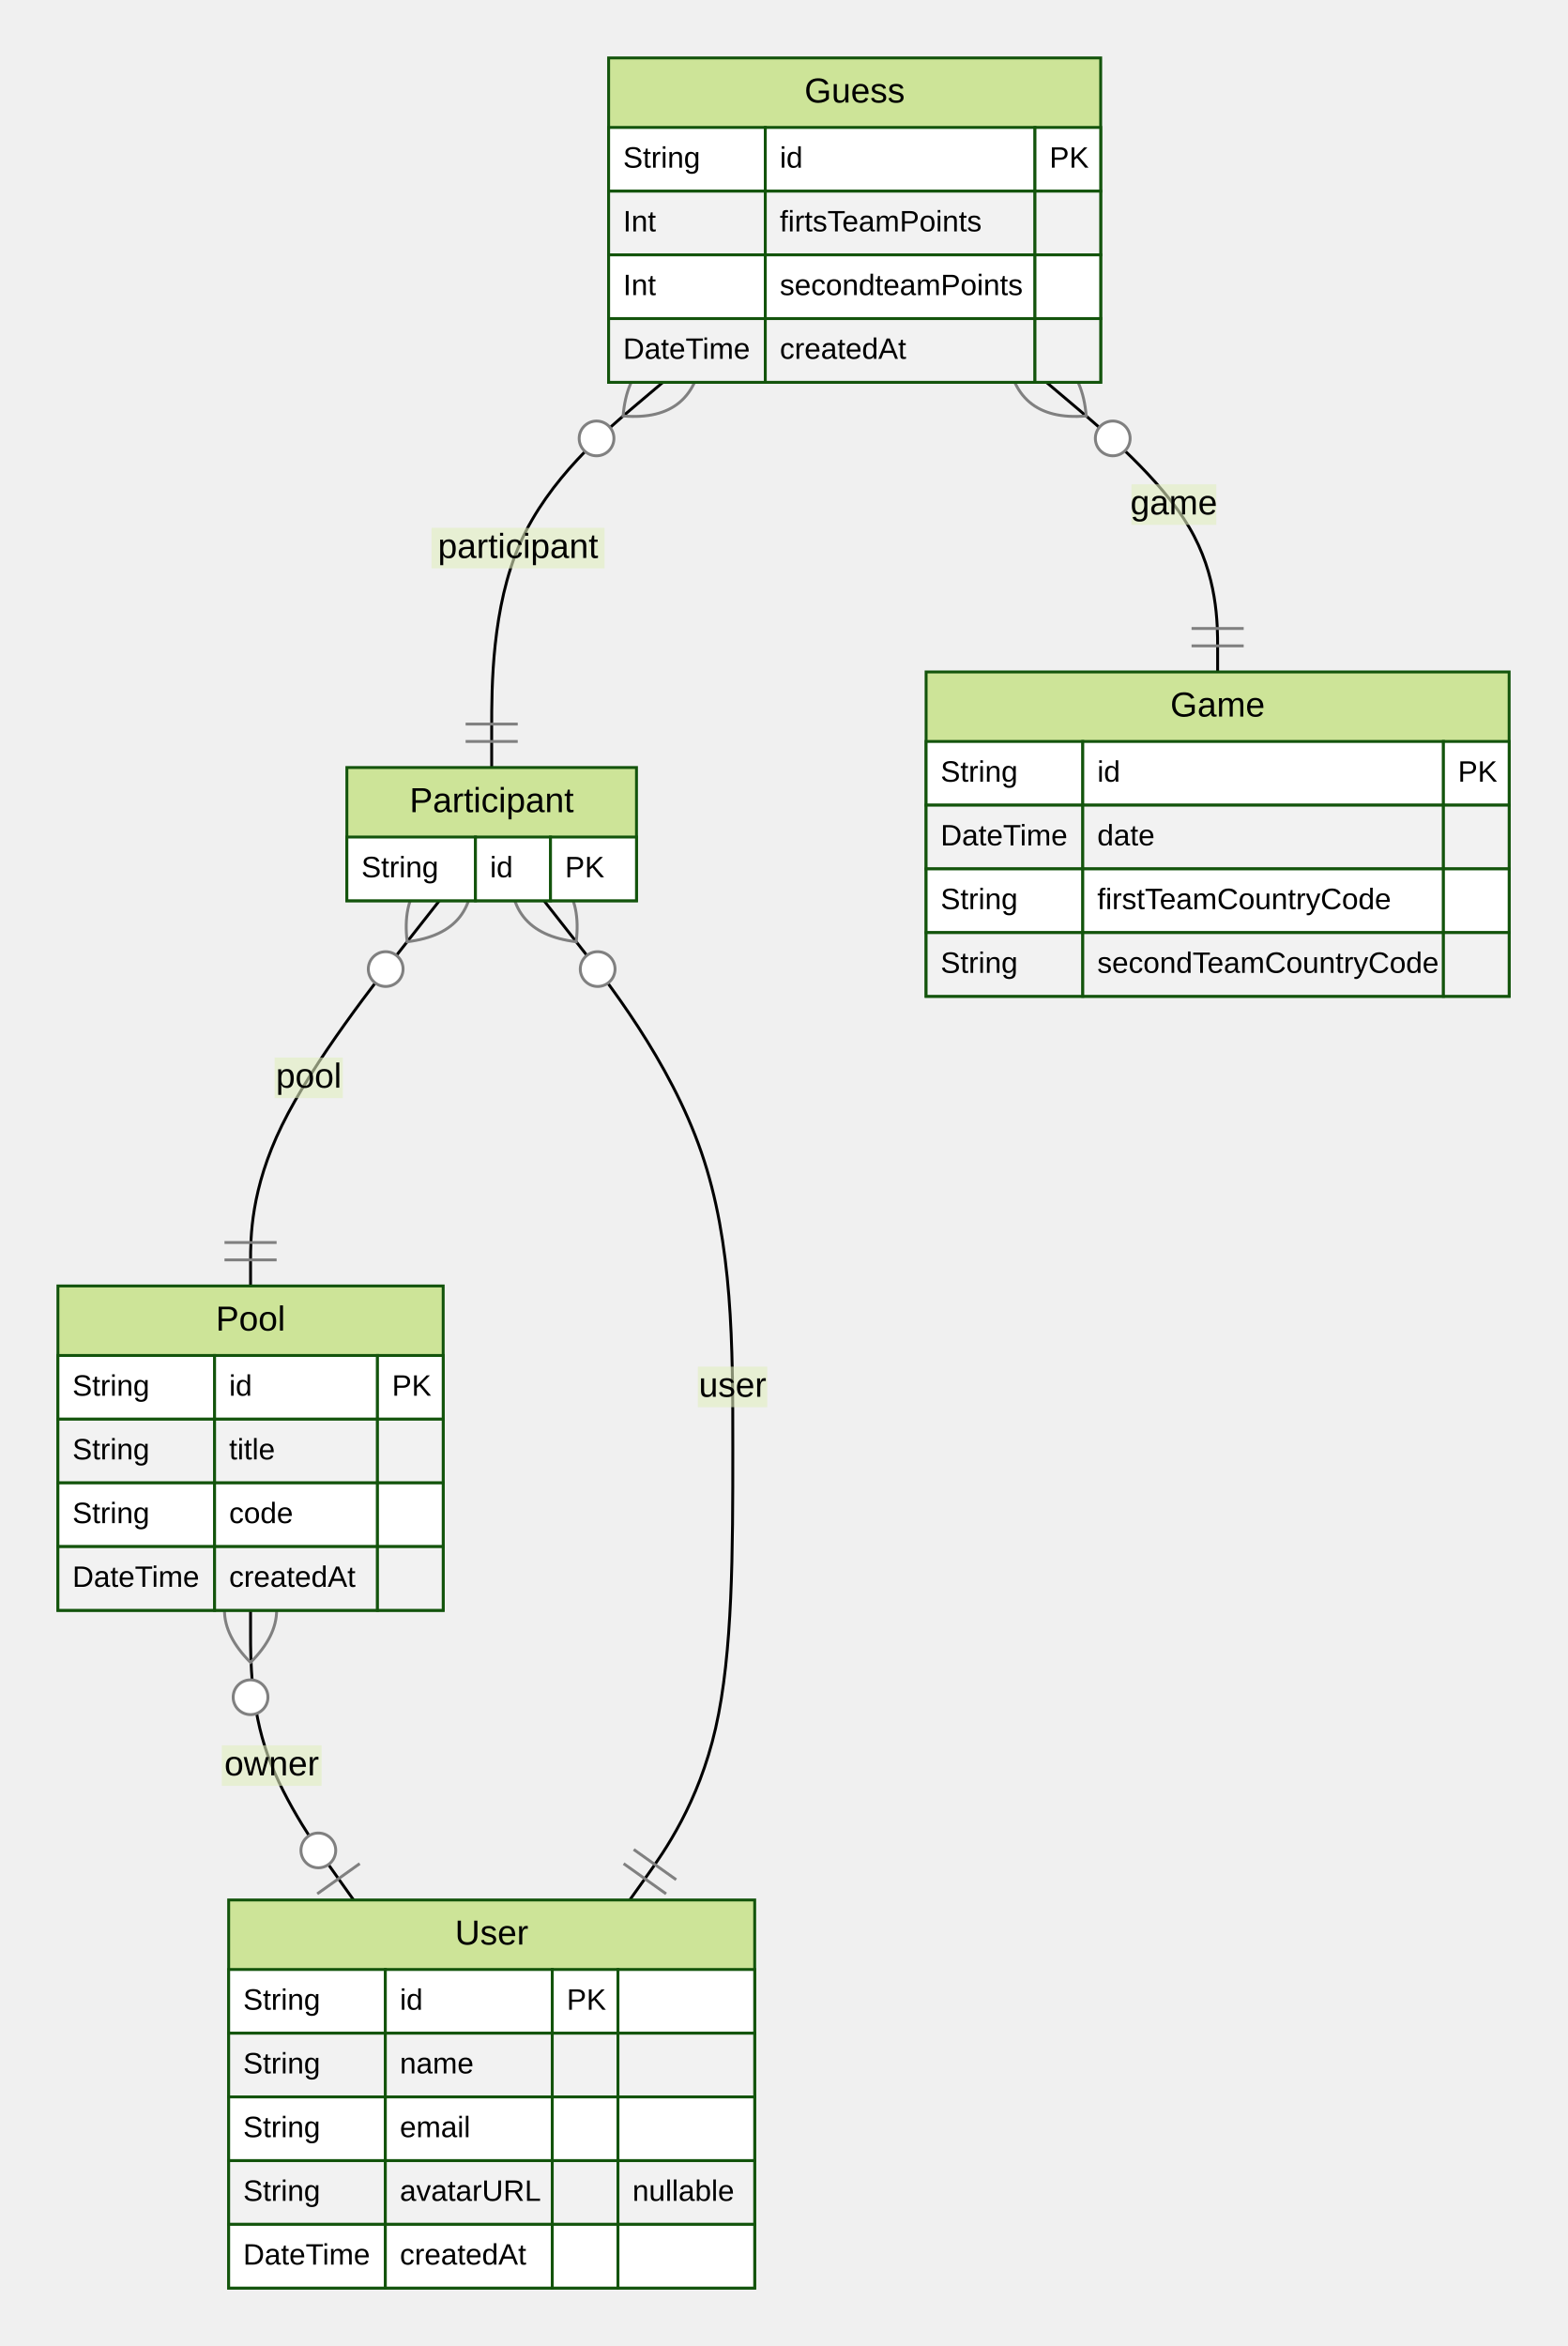
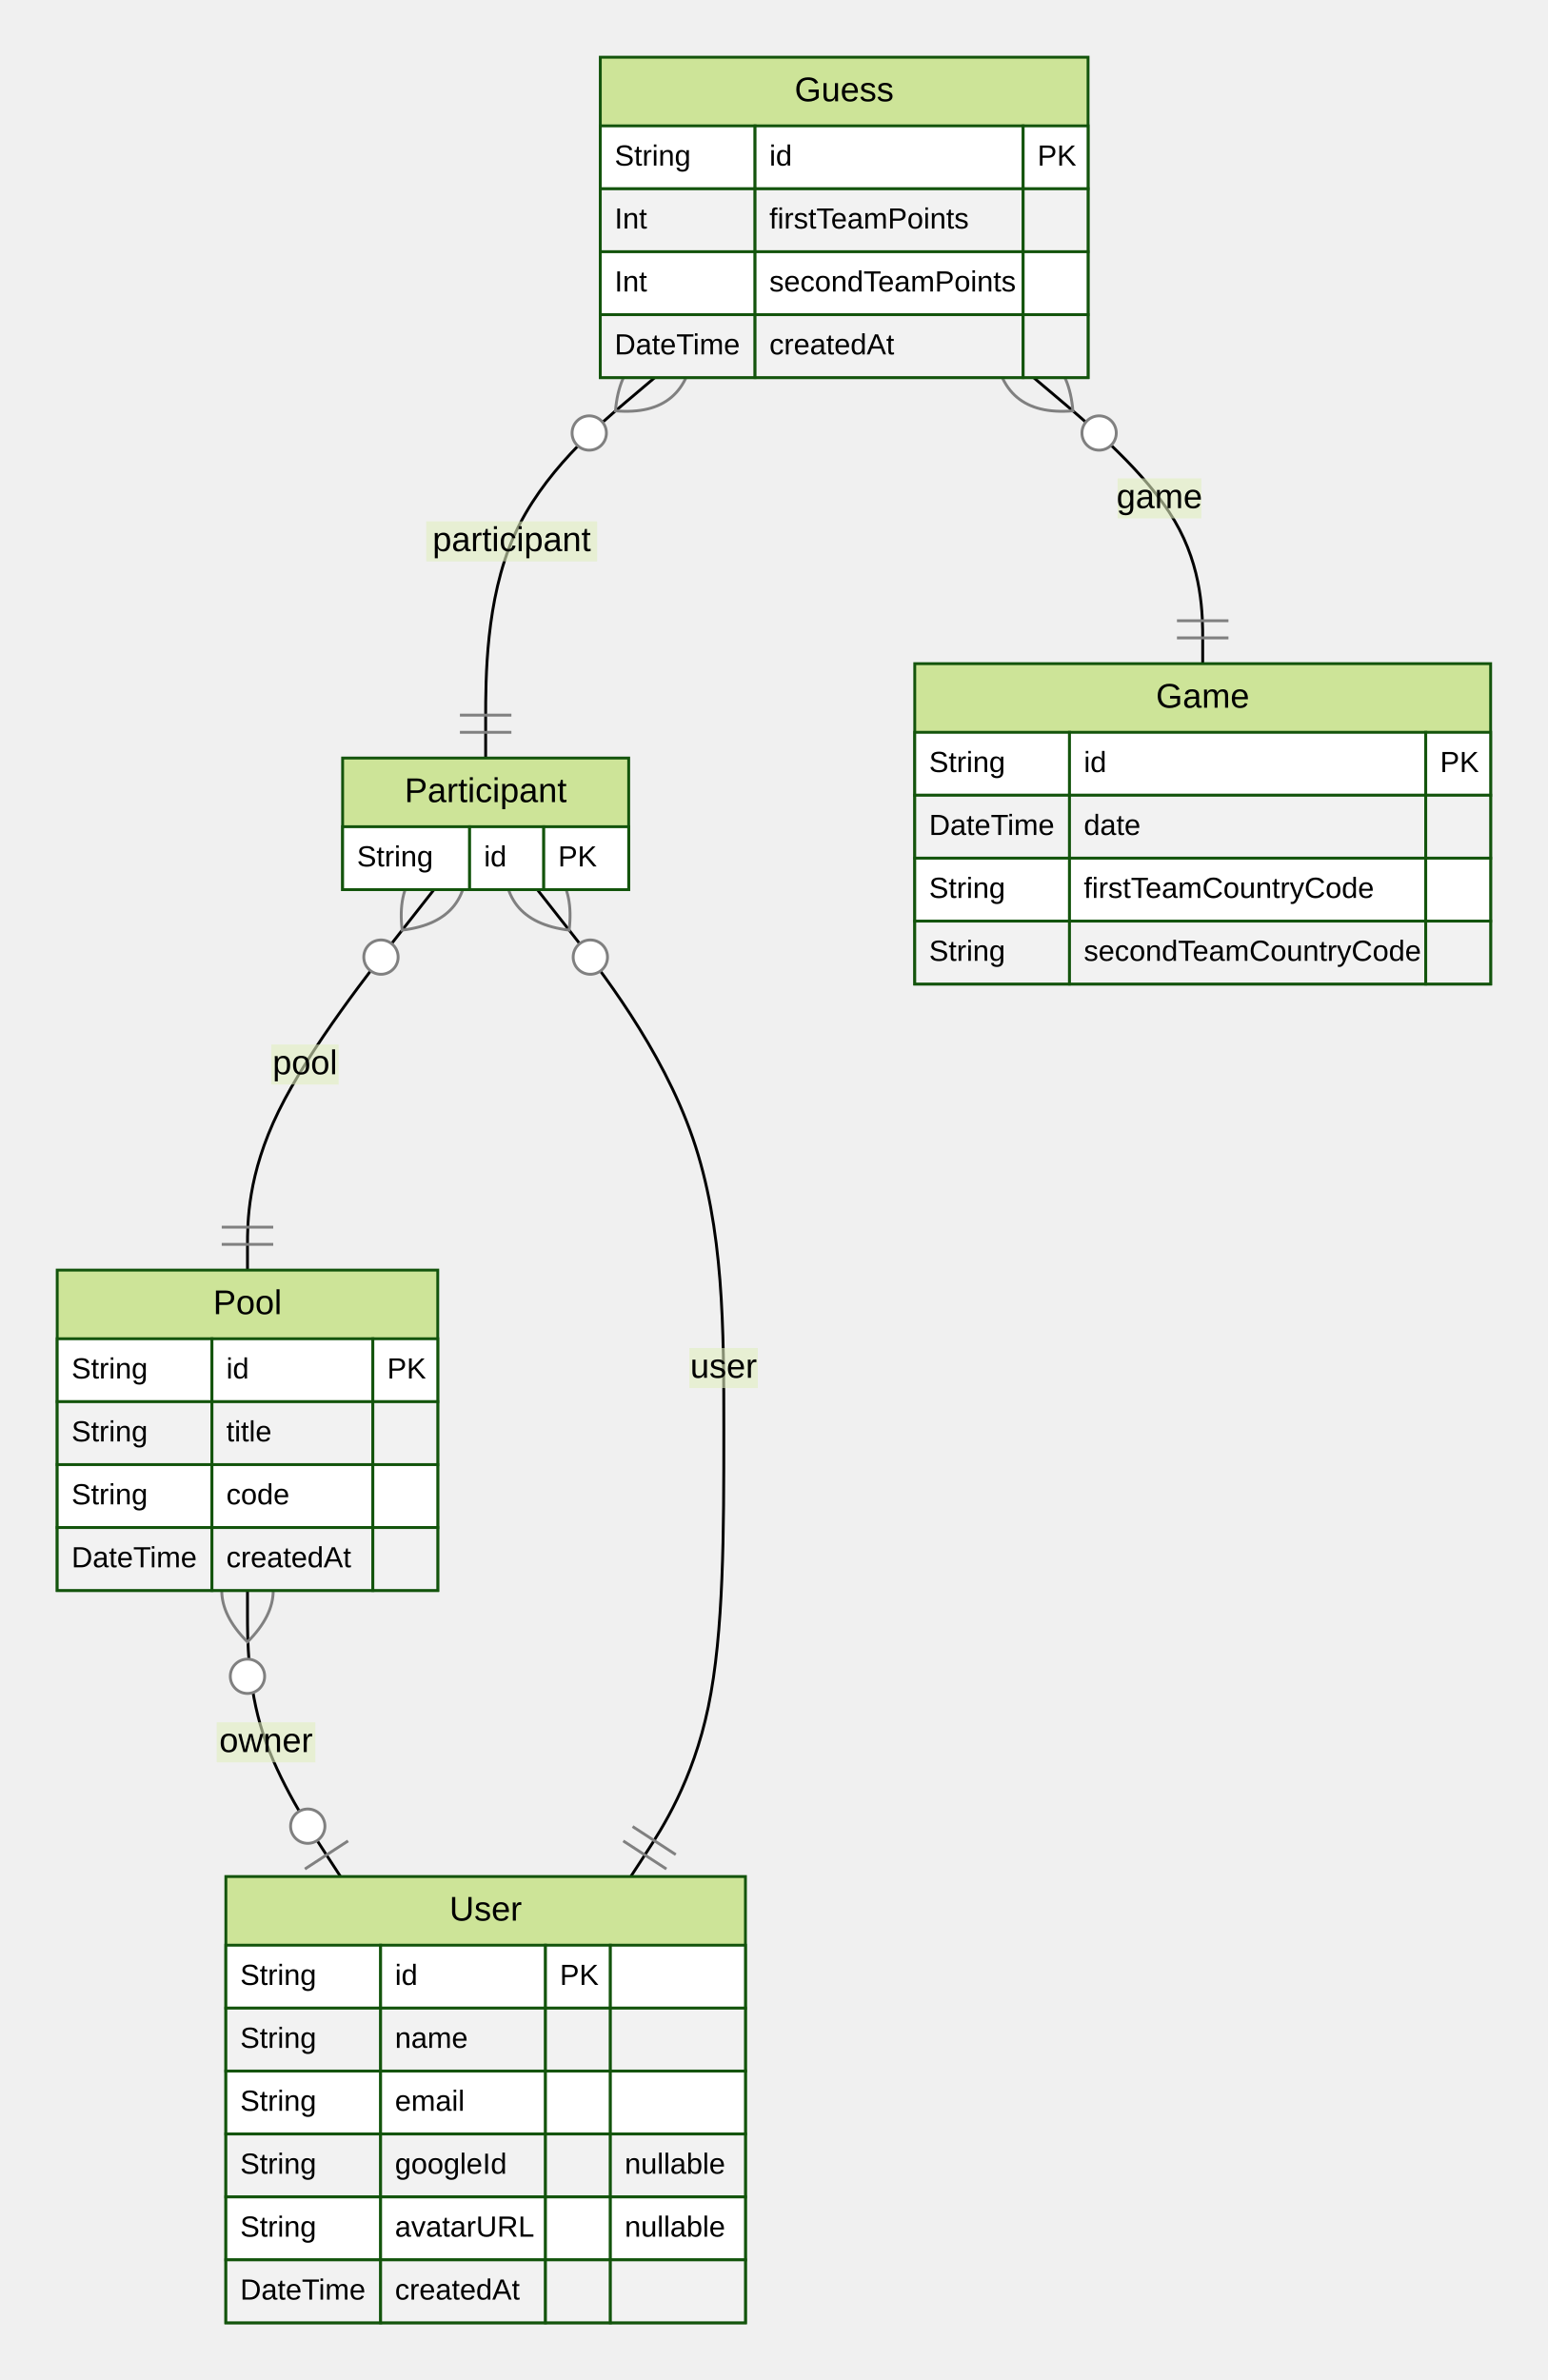
- <svg xmlns="http://www.w3.org/2000/svg" aria-labelledby="chart-title-mermaid-0 chart-desc-mermaid-0" role="img" viewBox="0 0 541.082 810" style="max-width: 541.082px; background-color: white;" width="100%" id="mermaid-0">
+ <svg xmlns="http://www.w3.org/2000/svg" aria-labelledby="chart-title-mermaid-0 chart-desc-mermaid-0" role="img" viewBox="0 0 541.082 832" style="max-width: 541.082px; background-color: white;" width="100%" id="mermaid-0">
  <style>#mermaid-0 {font-family:"trebuchet ms",verdana,arial,sans-serif;font-size:16px;fill:#000000;}#mermaid-0 .error-icon{fill:#552222;}#mermaid-0 .error-text{fill:#552222;stroke:#552222;}#mermaid-0 .edge-thickness-normal{stroke-width:2px;}#mermaid-0 .edge-thickness-thick{stroke-width:3.5px;}#mermaid-0 .edge-pattern-solid{stroke-dasharray:0;}#mermaid-0 .edge-pattern-dashed{stroke-dasharray:3;}#mermaid-0 .edge-pattern-dotted{stroke-dasharray:2;}#mermaid-0 .marker{fill:#000000;stroke:#000000;}#mermaid-0 .marker.cross{stroke:#000000;}#mermaid-0 svg{font-family:"trebuchet ms",verdana,arial,sans-serif;font-size:16px;}#mermaid-0 .entityBox{fill:#cde498;stroke:#13540c;}#mermaid-0 .attributeBoxOdd{fill:#ffffff;stroke:#13540c;}#mermaid-0 .attributeBoxEven{fill:#f2f2f2;stroke:#13540c;}#mermaid-0 .relationshipLabelBox{fill:hsl(78.158, 58.462%, 84.51%);opacity:0.7;background-color:hsl(78.158, 58.462%, 84.51%);}#mermaid-0 .relationshipLabelBox rect{opacity:0.5;}#mermaid-0 .relationshipLine{stroke:#000000;}#mermaid-0 :root{--mermaid-font-family:"trebuchet ms",verdana,arial,sans-serif;}</style>
  <g />
  <defs>
    <marker orient="auto" markerHeight="18" markerWidth="18" refY="9" refX="0" id="ONLY_ONE_START">
      <path d="M9,0 L9,18 M15,0 L15,18" fill="none" stroke="gray" />
    </marker>
  </defs>
  <defs>
    <marker orient="auto" markerHeight="18" markerWidth="18" refY="9" refX="18" id="ONLY_ONE_END">
      <path d="M3,0 L3,18 M9,0 L9,18" fill="none" stroke="gray" />
    </marker>
  </defs>
  <defs>
    <marker orient="auto" markerHeight="18" markerWidth="30" refY="9" refX="0" id="ZERO_OR_ONE_START">
      <circle r="6" cy="9" cx="21" fill="white" stroke="gray" />
      <path d="M9,0 L9,18" fill="none" stroke="gray" />
    </marker>
  </defs>
  <defs>
    <marker orient="auto" markerHeight="18" markerWidth="30" refY="9" refX="30" id="ZERO_OR_ONE_END">
      <circle r="6" cy="9" cx="9" fill="white" stroke="gray" />
      <path d="M21,0 L21,18" fill="none" stroke="gray" />
    </marker>
  </defs>
  <defs>
    <marker orient="auto" markerHeight="36" markerWidth="45" refY="18" refX="18" id="ONE_OR_MORE_START">
      <path d="M0,18 Q 18,0 36,18 Q 18,36 0,18 M42,9 L42,27" fill="none" stroke="gray" />
    </marker>
  </defs>
  <defs>
    <marker orient="auto" markerHeight="36" markerWidth="45" refY="18" refX="27" id="ONE_OR_MORE_END">
      <path d="M3,9 L3,27 M9,18 Q27,0 45,18 Q27,36 9,18" fill="none" stroke="gray" />
    </marker>
  </defs>
  <defs>
    <marker orient="auto" markerHeight="36" markerWidth="57" refY="18" refX="18" id="ZERO_OR_MORE_START">
      <circle r="6" cy="18" cx="48" fill="white" stroke="gray" />
      <path d="M0,18 Q18,0 36,18 Q18,36 0,18" fill="none" stroke="gray" />
    </marker>
  </defs>
  <defs>
    <marker orient="auto" markerHeight="36" markerWidth="57" refY="18" refX="39" id="ZERO_OR_MORE_END">
      <circle r="6" cy="18" cx="9" fill="white" stroke="gray" />
      <path d="M21,18 Q39,0 57,18 Q39,36 21,18" fill="none" stroke="gray" />
    </marker>
  </defs>
-   <path marker-start="url(#ZERO_OR_MORE_START)" marker-end="url(#ZERO_OR_ONE_END)" fill="none" stroke="gray" d="M86.513,556L86.513,564.333C86.513,572.667,86.513,589.333,92.443,606C98.373,622.667,110.233,639.333,116.163,647.667L122.093,656" class="er relationshipLine" />
-   <path marker-start="url(#ZERO_OR_MORE_START)" marker-end="url(#ONLY_ONE_END)" fill="none" stroke="gray" d="M187.835,311L198.7,324.833C209.565,338.667,231.296,366.333,242.161,397.833C253.026,429.333,253.026,464.667,253.026,500C253.026,535.333,253.026,570.667,247.096,596.667C241.167,622.667,229.307,639.333,223.377,647.667L217.447,656" class="er relationshipLine" />
+   <path marker-start="url(#ZERO_OR_MORE_START)" marker-end="url(#ZERO_OR_ONE_END)" fill="none" stroke="gray" d="M86.513,556L86.513,564.333C86.513,572.667,86.513,589.333,91.934,606C97.354,622.667,108.195,639.333,113.615,647.667L119.035,656" class="er relationshipLine" />
+   <path marker-start="url(#ZERO_OR_MORE_START)" marker-end="url(#ONLY_ONE_END)" fill="none" stroke="gray" d="M187.835,311L198.7,324.833C209.565,338.667,231.296,366.333,242.161,397.833C253.026,429.333,253.026,464.667,253.026,500C253.026,535.333,253.026,570.667,247.606,596.667C242.186,622.667,231.345,639.333,225.925,647.667L220.504,656" class="er relationshipLine" />
  <path marker-start="url(#ZERO_OR_MORE_START)" marker-end="url(#ONLY_ONE_END)" fill="none" stroke="gray" d="M151.705,311L140.839,324.833C129.974,338.667,108.244,366.333,97.378,388.5C86.513,410.667,86.513,427.333,86.513,435.667L86.513,444" class="er relationshipLine" />
  <path marker-start="url(#ZERO_OR_MORE_START)" marker-end="url(#ONLY_ONE_END)" fill="none" stroke="gray" d="M228.887,132L219.034,140.333C209.181,148.667,189.476,165.333,179.623,187.5C169.77,209.667,169.77,237.333,169.77,251.167L169.77,265" class="er relationshipLine" />
  <path marker-start="url(#ZERO_OR_MORE_START)" marker-end="url(#ONLY_ONE_END)" fill="none" stroke="gray" d="M361.309,132L371.162,140.333C381.015,148.667,400.72,165.333,410.573,182C420.426,198.667,420.426,215.333,420.426,223.667L420.426,232" class="er relationshipLine" />
  <g transform="translate(20,444 )" id="Pool">
    <rect height="112" width="133.026" y="0" x="0" stroke="gray" fill-opacity="100%" fill="honeydew" class="er entityBox" />
    <text transform="translate(66.51321,12)" style="font-family: &quot;trebuchet ms&quot;, verdana, arial, sans-serif;; font-size: 12px" text-anchor="middle" dominant-baseline="middle" y="0" x="0" id="entity-Pool" class="er entityLabel">Pool</text>
    <rect height="22" width="54.096" y="24" x="0" stroke="gray" fill-opacity="100%" fill="honeydew" class="er attributeBoxOdd" />
    <text transform="translate(5,35)" style="font-family: &quot;trebuchet ms&quot;, verdana, arial, sans-serif;; font-size: 10.2px" text-anchor="left" dominant-baseline="middle" y="0" x="0" id="entity-Pool-attr-1-type" class="er entityLabel">String</text>
    <rect height="22" width="56.243" y="24" x="54.096" stroke="gray" fill-opacity="100%" fill="honeydew" class="er attributeBoxOdd" />
    <text transform="translate(59.09555,35)" style="font-family: &quot;trebuchet ms&quot;, verdana, arial, sans-serif;; font-size: 10.2px" text-anchor="left" dominant-baseline="middle" y="0" x="0" id="entity-Pool-attr-1-name" class="er entityLabel">id</text>
    <rect height="22" width="22.688" y="24" x="110.339" stroke="gray" fill-opacity="100%" fill="honeydew" class="er attributeBoxOdd" />
    <text transform="translate(115.3387,35)" style="font-family: &quot;trebuchet ms&quot;, verdana, arial, sans-serif;; font-size: 10.2px" text-anchor="left" dominant-baseline="middle" y="0" x="0" id="entity-Pool-attr-1-key" class="er entityLabel">PK</text>
    <rect height="22" width="54.096" y="46" x="0" stroke="gray" fill-opacity="100%" fill="honeydew" class="er attributeBoxEven" />
    <text transform="translate(5,57)" style="font-family: &quot;trebuchet ms&quot;, verdana, arial, sans-serif;; font-size: 10.2px" text-anchor="left" dominant-baseline="middle" y="0" x="0" id="entity-Pool-attr-2-type" class="er entityLabel">String</text>
    <rect height="22" width="56.243" y="46" x="54.096" stroke="gray" fill-opacity="100%" fill="honeydew" class="er attributeBoxEven" />
    <text transform="translate(59.09555,57)" style="font-family: &quot;trebuchet ms&quot;, verdana, arial, sans-serif;; font-size: 10.2px" text-anchor="left" dominant-baseline="middle" y="0" x="0" id="entity-Pool-attr-2-name" class="er entityLabel">title</text>
    <rect height="22" width="22.688" y="46" x="110.339" stroke="gray" fill-opacity="100%" fill="honeydew" class="er attributeBoxEven" />
    <text transform="translate(115.3387,57)" style="font-family: &quot;trebuchet ms&quot;, verdana, arial, sans-serif;; font-size: 10.2px" text-anchor="left" dominant-baseline="middle" y="0" x="0" id="entity-Pool-attr-2-key" class="er entityLabel" />
    <rect height="22" width="54.096" y="68" x="0" stroke="gray" fill-opacity="100%" fill="honeydew" class="er attributeBoxOdd" />
    <text transform="translate(5,79)" style="font-family: &quot;trebuchet ms&quot;, verdana, arial, sans-serif;; font-size: 10.2px" text-anchor="left" dominant-baseline="middle" y="0" x="0" id="entity-Pool-attr-3-type" class="er entityLabel">String</text>
    <rect height="22" width="56.243" y="68" x="54.096" stroke="gray" fill-opacity="100%" fill="honeydew" class="er attributeBoxOdd" />
    <text transform="translate(59.09555,79)" style="font-family: &quot;trebuchet ms&quot;, verdana, arial, sans-serif;; font-size: 10.2px" text-anchor="left" dominant-baseline="middle" y="0" x="0" id="entity-Pool-attr-3-name" class="er entityLabel">code</text>
    <rect height="22" width="22.688" y="68" x="110.339" stroke="gray" fill-opacity="100%" fill="honeydew" class="er attributeBoxOdd" />
    <text transform="translate(115.3387,79)" style="font-family: &quot;trebuchet ms&quot;, verdana, arial, sans-serif;; font-size: 10.2px" text-anchor="left" dominant-baseline="middle" y="0" x="0" id="entity-Pool-attr-3-key" class="er entityLabel" />
    <rect height="22" width="54.096" y="90" x="0" stroke="gray" fill-opacity="100%" fill="honeydew" class="er attributeBoxEven" />
    <text transform="translate(5,101)" style="font-family: &quot;trebuchet ms&quot;, verdana, arial, sans-serif;; font-size: 10.2px" text-anchor="left" dominant-baseline="middle" y="0" x="0" id="entity-Pool-attr-4-type" class="er entityLabel">DateTime</text>
    <rect height="22" width="56.243" y="90" x="54.096" stroke="gray" fill-opacity="100%" fill="honeydew" class="er attributeBoxEven" />
    <text transform="translate(59.09555,101)" style="font-family: &quot;trebuchet ms&quot;, verdana, arial, sans-serif;; font-size: 10.2px" text-anchor="left" dominant-baseline="middle" y="0" x="0" id="entity-Pool-attr-4-name" class="er entityLabel">createdAt</text>
    <rect height="22" width="22.688" y="90" x="110.339" stroke="gray" fill-opacity="100%" fill="honeydew" class="er attributeBoxEven" />
    <text transform="translate(115.3387,101)" style="font-family: &quot;trebuchet ms&quot;, verdana, arial, sans-serif;; font-size: 10.2px" text-anchor="left" dominant-baseline="middle" y="0" x="0" id="entity-Pool-attr-4-key" class="er entityLabel" />
  </g>
  <g transform="translate(119.7698,265 )" id="Participant">
    <rect height="46" width="100" y="0" x="0" stroke="gray" fill-opacity="100%" fill="honeydew" class="er entityBox" />
    <text transform="translate(50,12)" style="font-family: &quot;trebuchet ms&quot;, verdana, arial, sans-serif;; font-size: 12px" text-anchor="middle" dominant-baseline="middle" y="0" x="0" id="entity-Participant" class="er entityLabel">Participant</text>
    <rect height="22" width="44.399" y="24" x="0" stroke="gray" fill-opacity="100%" fill="honeydew" class="er attributeBoxOdd" />
    <text transform="translate(5,35)" style="font-family: &quot;trebuchet ms&quot;, verdana, arial, sans-serif;; font-size: 10.2px" text-anchor="left" dominant-baseline="middle" y="0" x="0" id="entity-Participant-attr-1-type" class="er entityLabel">String</text>
    <rect height="22" width="25.911" y="24" x="44.399" stroke="gray" fill-opacity="100%" fill="honeydew" class="er attributeBoxOdd" />
    <text transform="translate(49.39862,35)" style="font-family: &quot;trebuchet ms&quot;, verdana, arial, sans-serif;; font-size: 10.2px" text-anchor="left" dominant-baseline="middle" y="0" x="0" id="entity-Participant-attr-1-name" class="er entityLabel">id</text>
    <rect height="22" width="29.69" y="24" x="70.31" stroke="gray" fill-opacity="100%" fill="honeydew" class="er attributeBoxOdd" />
    <text transform="translate(75.30976,35)" style="font-family: &quot;trebuchet ms&quot;, verdana, arial, sans-serif;; font-size: 10.2px" text-anchor="left" dominant-baseline="middle" y="0" x="0" id="entity-Participant-attr-1-key" class="er entityLabel">PK</text>
  </g>
  <g transform="translate(78.95609,656 )" id="User">
-     <rect height="134" width="181.627" y="0" x="0" stroke="gray" fill-opacity="100%" fill="honeydew" class="er entityBox" />
+     <rect height="156" width="181.627" y="0" x="0" stroke="gray" fill-opacity="100%" fill="honeydew" class="er entityBox" />
    <text transform="translate(90.81373,12)" style="font-family: &quot;trebuchet ms&quot;, verdana, arial, sans-serif;; font-size: 12px" text-anchor="middle" dominant-baseline="middle" y="0" x="0" id="entity-User" class="er entityLabel">User</text>
    <rect height="22" width="54.096" y="24" x="0" stroke="gray" fill-opacity="100%" fill="honeydew" class="er attributeBoxOdd" />
    <text transform="translate(5,35)" style="font-family: &quot;trebuchet ms&quot;, verdana, arial, sans-serif;; font-size: 10.2px" text-anchor="left" dominant-baseline="middle" y="0" x="0" id="entity-User-attr-1-type" class="er entityLabel">String</text>
    <rect height="22" width="57.632" y="24" x="54.096" stroke="gray" fill-opacity="100%" fill="honeydew" class="er attributeBoxOdd" />
    <text transform="translate(59.09555,35)" style="font-family: &quot;trebuchet ms&quot;, verdana, arial, sans-serif;; font-size: 10.2px" text-anchor="left" dominant-baseline="middle" y="0" x="0" id="entity-User-attr-1-name" class="er entityLabel">id</text>
    <rect height="22" width="22.688" y="24" x="111.727" stroke="gray" fill-opacity="100%" fill="honeydew" class="er attributeBoxOdd" />
    <text transform="translate(116.7272,35)" style="font-family: &quot;trebuchet ms&quot;, verdana, arial, sans-serif;; font-size: 10.2px" text-anchor="left" dominant-baseline="middle" y="0" x="0" id="entity-User-attr-1-key" class="er entityLabel">PK</text>
    <rect height="22" width="47.213" y="24" x="134.415" stroke="gray" fill-opacity="100%" fill="honeydew" class="er attributeBoxOdd" />
    <text transform="translate(139.4149,35)" style="font-family: &quot;trebuchet ms&quot;, verdana, arial, sans-serif;; font-size: 10.2px" text-anchor="left" dominant-baseline="middle" y="0" x="0" id="entity-User-attr-1-comment" class="er entityLabel" />
    <rect height="22" width="54.096" y="46" x="0" stroke="gray" fill-opacity="100%" fill="honeydew" class="er attributeBoxEven" />
    <text transform="translate(5,57)" style="font-family: &quot;trebuchet ms&quot;, verdana, arial, sans-serif;; font-size: 10.2px" text-anchor="left" dominant-baseline="middle" y="0" x="0" id="entity-User-attr-2-type" class="er entityLabel">String</text>
    <rect height="22" width="57.632" y="46" x="54.096" stroke="gray" fill-opacity="100%" fill="honeydew" class="er attributeBoxEven" />
    <text transform="translate(59.09555,57)" style="font-family: &quot;trebuchet ms&quot;, verdana, arial, sans-serif;; font-size: 10.2px" text-anchor="left" dominant-baseline="middle" y="0" x="0" id="entity-User-attr-2-name" class="er entityLabel">name</text>
    <rect height="22" width="22.688" y="46" x="111.727" stroke="gray" fill-opacity="100%" fill="honeydew" class="er attributeBoxEven" />
    <text transform="translate(116.7272,57)" style="font-family: &quot;trebuchet ms&quot;, verdana, arial, sans-serif;; font-size: 10.2px" text-anchor="left" dominant-baseline="middle" y="0" x="0" id="entity-User-attr-2-key" class="er entityLabel" />
    <rect height="22" width="47.213" y="46" x="134.415" stroke="gray" fill-opacity="100%" fill="honeydew" class="er attributeBoxEven" />
    <text transform="translate(139.4149,57)" style="font-family: &quot;trebuchet ms&quot;, verdana, arial, sans-serif;; font-size: 10.2px" text-anchor="left" dominant-baseline="middle" y="0" x="0" id="entity-User-attr-2-comment" class="er entityLabel" />
    <rect height="22" width="54.096" y="68" x="0" stroke="gray" fill-opacity="100%" fill="honeydew" class="er attributeBoxOdd" />
    <text transform="translate(5,79)" style="font-family: &quot;trebuchet ms&quot;, verdana, arial, sans-serif;; font-size: 10.2px" text-anchor="left" dominant-baseline="middle" y="0" x="0" id="entity-User-attr-3-type" class="er entityLabel">String</text>
    <rect height="22" width="57.632" y="68" x="54.096" stroke="gray" fill-opacity="100%" fill="honeydew" class="er attributeBoxOdd" />
    <text transform="translate(59.09555,79)" style="font-family: &quot;trebuchet ms&quot;, verdana, arial, sans-serif;; font-size: 10.2px" text-anchor="left" dominant-baseline="middle" y="0" x="0" id="entity-User-attr-3-name" class="er entityLabel">email</text>
    <rect height="22" width="22.688" y="68" x="111.727" stroke="gray" fill-opacity="100%" fill="honeydew" class="er attributeBoxOdd" />
    <text transform="translate(116.7272,79)" style="font-family: &quot;trebuchet ms&quot;, verdana, arial, sans-serif;; font-size: 10.2px" text-anchor="left" dominant-baseline="middle" y="0" x="0" id="entity-User-attr-3-key" class="er entityLabel" />
    <rect height="22" width="47.213" y="68" x="134.415" stroke="gray" fill-opacity="100%" fill="honeydew" class="er attributeBoxOdd" />
    <text transform="translate(139.4149,79)" style="font-family: &quot;trebuchet ms&quot;, verdana, arial, sans-serif;; font-size: 10.2px" text-anchor="left" dominant-baseline="middle" y="0" x="0" id="entity-User-attr-3-comment" class="er entityLabel" />
    <rect height="22" width="54.096" y="90" x="0" stroke="gray" fill-opacity="100%" fill="honeydew" class="er attributeBoxEven" />
    <text transform="translate(5,101)" style="font-family: &quot;trebuchet ms&quot;, verdana, arial, sans-serif;; font-size: 10.2px" text-anchor="left" dominant-baseline="middle" y="0" x="0" id="entity-User-attr-4-type" class="er entityLabel">String</text>
    <rect height="22" width="57.632" y="90" x="54.096" stroke="gray" fill-opacity="100%" fill="honeydew" class="er attributeBoxEven" />
-     <text transform="translate(59.09555,101)" style="font-family: &quot;trebuchet ms&quot;, verdana, arial, sans-serif;; font-size: 10.2px" text-anchor="left" dominant-baseline="middle" y="0" x="0" id="entity-User-attr-4-name" class="er entityLabel">avatarURL</text>
+     <text transform="translate(59.09555,101)" style="font-family: &quot;trebuchet ms&quot;, verdana, arial, sans-serif;; font-size: 10.2px" text-anchor="left" dominant-baseline="middle" y="0" x="0" id="entity-User-attr-4-name" class="er entityLabel">googleId</text>
    <rect height="22" width="22.688" y="90" x="111.727" stroke="gray" fill-opacity="100%" fill="honeydew" class="er attributeBoxEven" />
    <text transform="translate(116.7272,101)" style="font-family: &quot;trebuchet ms&quot;, verdana, arial, sans-serif;; font-size: 10.2px" text-anchor="left" dominant-baseline="middle" y="0" x="0" id="entity-User-attr-4-key" class="er entityLabel" />
    <rect height="22" width="47.213" y="90" x="134.415" stroke="gray" fill-opacity="100%" fill="honeydew" class="er attributeBoxEven" />
    <text transform="translate(139.4149,101)" style="font-family: &quot;trebuchet ms&quot;, verdana, arial, sans-serif;; font-size: 10.2px" text-anchor="left" dominant-baseline="middle" y="0" x="0" id="entity-User-attr-4-comment" class="er entityLabel">nullable</text>
    <rect height="22" width="54.096" y="112" x="0" stroke="gray" fill-opacity="100%" fill="honeydew" class="er attributeBoxOdd" />
-     <text transform="translate(5,123)" style="font-family: &quot;trebuchet ms&quot;, verdana, arial, sans-serif;; font-size: 10.2px" text-anchor="left" dominant-baseline="middle" y="0" x="0" id="entity-User-attr-5-type" class="er entityLabel">DateTime</text>
+     <text transform="translate(5,123)" style="font-family: &quot;trebuchet ms&quot;, verdana, arial, sans-serif;; font-size: 10.2px" text-anchor="left" dominant-baseline="middle" y="0" x="0" id="entity-User-attr-5-type" class="er entityLabel">String</text>
    <rect height="22" width="57.632" y="112" x="54.096" stroke="gray" fill-opacity="100%" fill="honeydew" class="er attributeBoxOdd" />
-     <text transform="translate(59.09555,123)" style="font-family: &quot;trebuchet ms&quot;, verdana, arial, sans-serif;; font-size: 10.2px" text-anchor="left" dominant-baseline="middle" y="0" x="0" id="entity-User-attr-5-name" class="er entityLabel">createdAt</text>
+     <text transform="translate(59.09555,123)" style="font-family: &quot;trebuchet ms&quot;, verdana, arial, sans-serif;; font-size: 10.2px" text-anchor="left" dominant-baseline="middle" y="0" x="0" id="entity-User-attr-5-name" class="er entityLabel">avatarURL</text>
    <rect height="22" width="22.688" y="112" x="111.727" stroke="gray" fill-opacity="100%" fill="honeydew" class="er attributeBoxOdd" />
    <text transform="translate(116.7272,123)" style="font-family: &quot;trebuchet ms&quot;, verdana, arial, sans-serif;; font-size: 10.2px" text-anchor="left" dominant-baseline="middle" y="0" x="0" id="entity-User-attr-5-key" class="er entityLabel" />
    <rect height="22" width="47.213" y="112" x="134.415" stroke="gray" fill-opacity="100%" fill="honeydew" class="er attributeBoxOdd" />
-     <text transform="translate(139.4149,123)" style="font-family: &quot;trebuchet ms&quot;, verdana, arial, sans-serif;; font-size: 10.2px" text-anchor="left" dominant-baseline="middle" y="0" x="0" id="entity-User-attr-5-comment" class="er entityLabel" />
+     <text transform="translate(139.4149,123)" style="font-family: &quot;trebuchet ms&quot;, verdana, arial, sans-serif;; font-size: 10.2px" text-anchor="left" dominant-baseline="middle" y="0" x="0" id="entity-User-attr-5-comment" class="er entityLabel">nullable</text>
+     <rect height="22" width="54.096" y="134" x="0" stroke="gray" fill-opacity="100%" fill="honeydew" class="er attributeBoxEven" />
+     <text transform="translate(5,145)" style="font-family: &quot;trebuchet ms&quot;, verdana, arial, sans-serif;; font-size: 10.2px" text-anchor="left" dominant-baseline="middle" y="0" x="0" id="entity-User-attr-6-type" class="er entityLabel">DateTime</text>
+     <rect height="22" width="57.632" y="134" x="54.096" stroke="gray" fill-opacity="100%" fill="honeydew" class="er attributeBoxEven" />
+     <text transform="translate(59.09555,145)" style="font-family: &quot;trebuchet ms&quot;, verdana, arial, sans-serif;; font-size: 10.2px" text-anchor="left" dominant-baseline="middle" y="0" x="0" id="entity-User-attr-6-name" class="er entityLabel">createdAt</text>
+     <rect height="22" width="22.688" y="134" x="111.727" stroke="gray" fill-opacity="100%" fill="honeydew" class="er attributeBoxEven" />
+     <text transform="translate(116.7272,145)" style="font-family: &quot;trebuchet ms&quot;, verdana, arial, sans-serif;; font-size: 10.2px" text-anchor="left" dominant-baseline="middle" y="0" x="0" id="entity-User-attr-6-key" class="er entityLabel" />
+     <rect height="22" width="47.213" y="134" x="134.415" stroke="gray" fill-opacity="100%" fill="honeydew" class="er attributeBoxEven" />
+     <text transform="translate(139.4149,145)" style="font-family: &quot;trebuchet ms&quot;, verdana, arial, sans-serif;; font-size: 10.2px" text-anchor="left" dominant-baseline="middle" y="0" x="0" id="entity-User-attr-6-comment" class="er entityLabel" />
  </g>
  <g transform="translate(319.7698,232 )" id="Game">
    <rect height="112" width="201.312" y="0" x="0" stroke="gray" fill-opacity="100%" fill="honeydew" class="er entityBox" />
    <text transform="translate(100.6562,12)" style="font-family: &quot;trebuchet ms&quot;, verdana, arial, sans-serif;; font-size: 12px" text-anchor="middle" dominant-baseline="middle" y="0" x="0" id="entity-Game" class="er entityLabel">Game</text>
    <rect height="22" width="54.096" y="24" x="0" stroke="gray" fill-opacity="100%" fill="honeydew" class="er attributeBoxOdd" />
    <text transform="translate(5,35)" style="font-family: &quot;trebuchet ms&quot;, verdana, arial, sans-serif;; font-size: 10.2px" text-anchor="left" dominant-baseline="middle" y="0" x="0" id="entity-Game-attr-1-type" class="er entityLabel">String</text>
    <rect height="22" width="124.529" y="24" x="54.096" stroke="gray" fill-opacity="100%" fill="honeydew" class="er attributeBoxOdd" />
    <text transform="translate(59.09555,35)" style="font-family: &quot;trebuchet ms&quot;, verdana, arial, sans-serif;; font-size: 10.2px" text-anchor="left" dominant-baseline="middle" y="0" x="0" id="entity-Game-attr-1-name" class="er entityLabel">id</text>
    <rect height="22" width="22.688" y="24" x="178.625" stroke="gray" fill-opacity="100%" fill="honeydew" class="er attributeBoxOdd" />
    <text transform="translate(183.6248,35)" style="font-family: &quot;trebuchet ms&quot;, verdana, arial, sans-serif;; font-size: 10.2px" text-anchor="left" dominant-baseline="middle" y="0" x="0" id="entity-Game-attr-1-key" class="er entityLabel">PK</text>
    <rect height="22" width="54.096" y="46" x="0" stroke="gray" fill-opacity="100%" fill="honeydew" class="er attributeBoxEven" />
    <text transform="translate(5,57)" style="font-family: &quot;trebuchet ms&quot;, verdana, arial, sans-serif;; font-size: 10.2px" text-anchor="left" dominant-baseline="middle" y="0" x="0" id="entity-Game-attr-2-type" class="er entityLabel">DateTime</text>
    <rect height="22" width="124.529" y="46" x="54.096" stroke="gray" fill-opacity="100%" fill="honeydew" class="er attributeBoxEven" />
    <text transform="translate(59.09555,57)" style="font-family: &quot;trebuchet ms&quot;, verdana, arial, sans-serif;; font-size: 10.2px" text-anchor="left" dominant-baseline="middle" y="0" x="0" id="entity-Game-attr-2-name" class="er entityLabel">date</text>
    <rect height="22" width="22.688" y="46" x="178.625" stroke="gray" fill-opacity="100%" fill="honeydew" class="er attributeBoxEven" />
    <text transform="translate(183.6248,57)" style="font-family: &quot;trebuchet ms&quot;, verdana, arial, sans-serif;; font-size: 10.2px" text-anchor="left" dominant-baseline="middle" y="0" x="0" id="entity-Game-attr-2-key" class="er entityLabel" />
    <rect height="22" width="54.096" y="68" x="0" stroke="gray" fill-opacity="100%" fill="honeydew" class="er attributeBoxOdd" />
    <text transform="translate(5,79)" style="font-family: &quot;trebuchet ms&quot;, verdana, arial, sans-serif;; font-size: 10.2px" text-anchor="left" dominant-baseline="middle" y="0" x="0" id="entity-Game-attr-3-type" class="er entityLabel">String</text>
    <rect height="22" width="124.529" y="68" x="54.096" stroke="gray" fill-opacity="100%" fill="honeydew" class="er attributeBoxOdd" />
    <text transform="translate(59.09555,79)" style="font-family: &quot;trebuchet ms&quot;, verdana, arial, sans-serif;; font-size: 10.2px" text-anchor="left" dominant-baseline="middle" y="0" x="0" id="entity-Game-attr-3-name" class="er entityLabel">firstTeamCountryCode</text>
    <rect height="22" width="22.688" y="68" x="178.625" stroke="gray" fill-opacity="100%" fill="honeydew" class="er attributeBoxOdd" />
    <text transform="translate(183.6248,79)" style="font-family: &quot;trebuchet ms&quot;, verdana, arial, sans-serif;; font-size: 10.2px" text-anchor="left" dominant-baseline="middle" y="0" x="0" id="entity-Game-attr-3-key" class="er entityLabel" />
    <rect height="22" width="54.096" y="90" x="0" stroke="gray" fill-opacity="100%" fill="honeydew" class="er attributeBoxEven" />
    <text transform="translate(5,101)" style="font-family: &quot;trebuchet ms&quot;, verdana, arial, sans-serif;; font-size: 10.2px" text-anchor="left" dominant-baseline="middle" y="0" x="0" id="entity-Game-attr-4-type" class="er entityLabel">String</text>
    <rect height="22" width="124.529" y="90" x="54.096" stroke="gray" fill-opacity="100%" fill="honeydew" class="er attributeBoxEven" />
    <text transform="translate(59.09555,101)" style="font-family: &quot;trebuchet ms&quot;, verdana, arial, sans-serif;; font-size: 10.2px" text-anchor="left" dominant-baseline="middle" y="0" x="0" id="entity-Game-attr-4-name" class="er entityLabel">secondTeamCountryCode</text>
    <rect height="22" width="22.688" y="90" x="178.625" stroke="gray" fill-opacity="100%" fill="honeydew" class="er attributeBoxEven" />
    <text transform="translate(183.6248,101)" style="font-family: &quot;trebuchet ms&quot;, verdana, arial, sans-serif;; font-size: 10.2px" text-anchor="left" dominant-baseline="middle" y="0" x="0" id="entity-Game-attr-4-key" class="er entityLabel" />
  </g>
-   <g transform="translate(210.1496,20 )" id="Guess">
-     <rect height="112" width="169.897" y="0" x="0" stroke="gray" fill-opacity="100%" fill="honeydew" class="er entityBox" />
-     <text transform="translate(84.94839,12)" style="font-family: &quot;trebuchet ms&quot;, verdana, arial, sans-serif;; font-size: 12px" text-anchor="middle" dominant-baseline="middle" y="0" x="0" id="entity-Guess" class="er entityLabel">Guess</text>
+   <g transform="translate(209.8457,20 )" id="Guess">
+     <rect height="112" width="170.504" y="0" x="0" stroke="gray" fill-opacity="100%" fill="honeydew" class="er entityBox" />
+     <text transform="translate(85.2522,12)" style="font-family: &quot;trebuchet ms&quot;, verdana, arial, sans-serif;; font-size: 12px" text-anchor="middle" dominant-baseline="middle" y="0" x="0" id="entity-Guess" class="er entityLabel">Guess</text>
    <rect height="22" width="54.096" y="24" x="0" stroke="gray" fill-opacity="100%" fill="honeydew" class="er attributeBoxOdd" />
    <text transform="translate(5,35)" style="font-family: &quot;trebuchet ms&quot;, verdana, arial, sans-serif;; font-size: 10.2px" text-anchor="left" dominant-baseline="middle" y="0" x="0" id="entity-Guess-attr-1-type" class="er entityLabel">String</text>
-     <rect height="22" width="93.114" y="24" x="54.096" stroke="gray" fill-opacity="100%" fill="honeydew" class="er attributeBoxOdd" />
+     <rect height="22" width="93.721" y="24" x="54.096" stroke="gray" fill-opacity="100%" fill="honeydew" class="er attributeBoxOdd" />
    <text transform="translate(59.09555,35)" style="font-family: &quot;trebuchet ms&quot;, verdana, arial, sans-serif;; font-size: 10.2px" text-anchor="left" dominant-baseline="middle" y="0" x="0" id="entity-Guess-attr-1-name" class="er entityLabel">id</text>
-     <rect height="22" width="22.688" y="24" x="147.209" stroke="gray" fill-opacity="100%" fill="honeydew" class="er attributeBoxOdd" />
-     <text transform="translate(152.2091,35)" style="font-family: &quot;trebuchet ms&quot;, verdana, arial, sans-serif;; font-size: 10.2px" text-anchor="left" dominant-baseline="middle" y="0" x="0" id="entity-Guess-attr-1-key" class="er entityLabel">PK</text>
+     <rect height="22" width="22.688" y="24" x="147.817" stroke="gray" fill-opacity="100%" fill="honeydew" class="er attributeBoxOdd" />
+     <text transform="translate(152.8167,35)" style="font-family: &quot;trebuchet ms&quot;, verdana, arial, sans-serif;; font-size: 10.2px" text-anchor="left" dominant-baseline="middle" y="0" x="0" id="entity-Guess-attr-1-key" class="er entityLabel">PK</text>
    <rect height="22" width="54.096" y="46" x="0" stroke="gray" fill-opacity="100%" fill="honeydew" class="er attributeBoxEven" />
    <text transform="translate(5,57)" style="font-family: &quot;trebuchet ms&quot;, verdana, arial, sans-serif;; font-size: 10.2px" text-anchor="left" dominant-baseline="middle" y="0" x="0" id="entity-Guess-attr-2-type" class="er entityLabel">Int</text>
-     <rect height="22" width="93.114" y="46" x="54.096" stroke="gray" fill-opacity="100%" fill="honeydew" class="er attributeBoxEven" />
-     <text transform="translate(59.09555,57)" style="font-family: &quot;trebuchet ms&quot;, verdana, arial, sans-serif;; font-size: 10.2px" text-anchor="left" dominant-baseline="middle" y="0" x="0" id="entity-Guess-attr-2-name" class="er entityLabel">firtsTeamPoints</text>
-     <rect height="22" width="22.688" y="46" x="147.209" stroke="gray" fill-opacity="100%" fill="honeydew" class="er attributeBoxEven" />
-     <text transform="translate(152.2091,57)" style="font-family: &quot;trebuchet ms&quot;, verdana, arial, sans-serif;; font-size: 10.2px" text-anchor="left" dominant-baseline="middle" y="0" x="0" id="entity-Guess-attr-2-key" class="er entityLabel" />
+     <rect height="22" width="93.721" y="46" x="54.096" stroke="gray" fill-opacity="100%" fill="honeydew" class="er attributeBoxEven" />
+     <text transform="translate(59.09555,57)" style="font-family: &quot;trebuchet ms&quot;, verdana, arial, sans-serif;; font-size: 10.2px" text-anchor="left" dominant-baseline="middle" y="0" x="0" id="entity-Guess-attr-2-name" class="er entityLabel">firstTeamPoints</text>
+     <rect height="22" width="22.688" y="46" x="147.817" stroke="gray" fill-opacity="100%" fill="honeydew" class="er attributeBoxEven" />
+     <text transform="translate(152.8167,57)" style="font-family: &quot;trebuchet ms&quot;, verdana, arial, sans-serif;; font-size: 10.2px" text-anchor="left" dominant-baseline="middle" y="0" x="0" id="entity-Guess-attr-2-key" class="er entityLabel" />
    <rect height="22" width="54.096" y="68" x="0" stroke="gray" fill-opacity="100%" fill="honeydew" class="er attributeBoxOdd" />
    <text transform="translate(5,79)" style="font-family: &quot;trebuchet ms&quot;, verdana, arial, sans-serif;; font-size: 10.2px" text-anchor="left" dominant-baseline="middle" y="0" x="0" id="entity-Guess-attr-3-type" class="er entityLabel">Int</text>
-     <rect height="22" width="93.114" y="68" x="54.096" stroke="gray" fill-opacity="100%" fill="honeydew" class="er attributeBoxOdd" />
-     <text transform="translate(59.09555,79)" style="font-family: &quot;trebuchet ms&quot;, verdana, arial, sans-serif;; font-size: 10.2px" text-anchor="left" dominant-baseline="middle" y="0" x="0" id="entity-Guess-attr-3-name" class="er entityLabel">secondteamPoints</text>
-     <rect height="22" width="22.688" y="68" x="147.209" stroke="gray" fill-opacity="100%" fill="honeydew" class="er attributeBoxOdd" />
-     <text transform="translate(152.2091,79)" style="font-family: &quot;trebuchet ms&quot;, verdana, arial, sans-serif;; font-size: 10.2px" text-anchor="left" dominant-baseline="middle" y="0" x="0" id="entity-Guess-attr-3-key" class="er entityLabel" />
+     <rect height="22" width="93.721" y="68" x="54.096" stroke="gray" fill-opacity="100%" fill="honeydew" class="er attributeBoxOdd" />
+     <text transform="translate(59.09555,79)" style="font-family: &quot;trebuchet ms&quot;, verdana, arial, sans-serif;; font-size: 10.2px" text-anchor="left" dominant-baseline="middle" y="0" x="0" id="entity-Guess-attr-3-name" class="er entityLabel">secondTeamPoints</text>
+     <rect height="22" width="22.688" y="68" x="147.817" stroke="gray" fill-opacity="100%" fill="honeydew" class="er attributeBoxOdd" />
+     <text transform="translate(152.8167,79)" style="font-family: &quot;trebuchet ms&quot;, verdana, arial, sans-serif;; font-size: 10.2px" text-anchor="left" dominant-baseline="middle" y="0" x="0" id="entity-Guess-attr-3-key" class="er entityLabel" />
    <rect height="22" width="54.096" y="90" x="0" stroke="gray" fill-opacity="100%" fill="honeydew" class="er attributeBoxEven" />
    <text transform="translate(5,101)" style="font-family: &quot;trebuchet ms&quot;, verdana, arial, sans-serif;; font-size: 10.2px" text-anchor="left" dominant-baseline="middle" y="0" x="0" id="entity-Guess-attr-4-type" class="er entityLabel">DateTime</text>
-     <rect height="22" width="93.114" y="90" x="54.096" stroke="gray" fill-opacity="100%" fill="honeydew" class="er attributeBoxEven" />
+     <rect height="22" width="93.721" y="90" x="54.096" stroke="gray" fill-opacity="100%" fill="honeydew" class="er attributeBoxEven" />
    <text transform="translate(59.09555,101)" style="font-family: &quot;trebuchet ms&quot;, verdana, arial, sans-serif;; font-size: 10.2px" text-anchor="left" dominant-baseline="middle" y="0" x="0" id="entity-Guess-attr-4-name" class="er entityLabel">createdAt</text>
-     <rect height="22" width="22.688" y="90" x="147.209" stroke="gray" fill-opacity="100%" fill="honeydew" class="er attributeBoxEven" />
-     <text transform="translate(152.2091,101)" style="font-family: &quot;trebuchet ms&quot;, verdana, arial, sans-serif;; font-size: 10.2px" text-anchor="left" dominant-baseline="middle" y="0" x="0" id="entity-Guess-attr-4-key" class="er entityLabel" />
-   </g>
-   <rect fill-opacity="85%" fill="white" height="14" width="34.471" y="602.592" x="76.574" class="er relationshipLabelBox" />
-   <text style="font-family: &quot;trebuchet ms&quot;, verdana, arial, sans-serif;; font-size: 12px" dominant-baseline="middle" text-anchor="middle" y="609.592" x="93.81" id="rel1" class="er relationshipLabel">owner</text>
-   <rect fill-opacity="85%" fill="white" height="14" width="23.959" y="471.862" x="240.96" class="er relationshipLabelBox" />
-   <text style="font-family: &quot;trebuchet ms&quot;, verdana, arial, sans-serif;; font-size: 12px" dominant-baseline="middle" text-anchor="middle" y="478.862" x="252.94" id="rel2" class="er relationshipLabel">user</text>
+     <rect height="22" width="22.688" y="90" x="147.817" stroke="gray" fill-opacity="100%" fill="honeydew" class="er attributeBoxEven" />
+     <text transform="translate(152.8167,101)" style="font-family: &quot;trebuchet ms&quot;, verdana, arial, sans-serif;; font-size: 10.2px" text-anchor="left" dominant-baseline="middle" y="0" x="0" id="entity-Guess-attr-4-key" class="er entityLabel" />
+   </g>
+   <rect fill-opacity="85%" fill="white" height="14" width="34.471" y="602.078" x="75.759" class="er relationshipLabelBox" />
+   <text style="font-family: &quot;trebuchet ms&quot;, verdana, arial, sans-serif;; font-size: 12px" dominant-baseline="middle" text-anchor="middle" y="609.078" x="92.994" id="rel1" class="er relationshipLabel">owner</text>
+   <rect fill-opacity="85%" fill="white" height="14" width="23.959" y="471.248" x="240.952" class="er relationshipLabelBox" />
+   <text style="font-family: &quot;trebuchet ms&quot;, verdana, arial, sans-serif;; font-size: 12px" dominant-baseline="middle" text-anchor="middle" y="478.248" x="252.932" id="rel2" class="er relationshipLabel">user</text>
  <rect fill-opacity="85%" fill="white" height="14" width="23.564" y="365.133" x="94.824" class="er relationshipLabelBox" />
  <text style="font-family: &quot;trebuchet ms&quot;, verdana, arial, sans-serif;; font-size: 12px" dominant-baseline="middle" text-anchor="middle" y="372.133" x="106.606" id="rel3" class="er relationshipLabel">pool</text>
  <rect fill-opacity="85%" fill="white" height="14" width="59.744" y="182.256" x="148.995" class="er relationshipLabelBox" />
  <text style="font-family: &quot;trebuchet ms&quot;, verdana, arial, sans-serif;; font-size: 12px" dominant-baseline="middle" text-anchor="middle" y="189.256" x="178.867" id="rel4" class="er relationshipLabel">participant</text>
  <rect fill-opacity="85%" fill="white" height="14" width="29.289" y="167.222" x="390.665" class="er relationshipLabelBox" />
  <text style="font-family: &quot;trebuchet ms&quot;, verdana, arial, sans-serif;; font-size: 12px" dominant-baseline="middle" text-anchor="middle" y="174.222" x="405.31" id="rel5" class="er relationshipLabel">game</text>
</svg>
